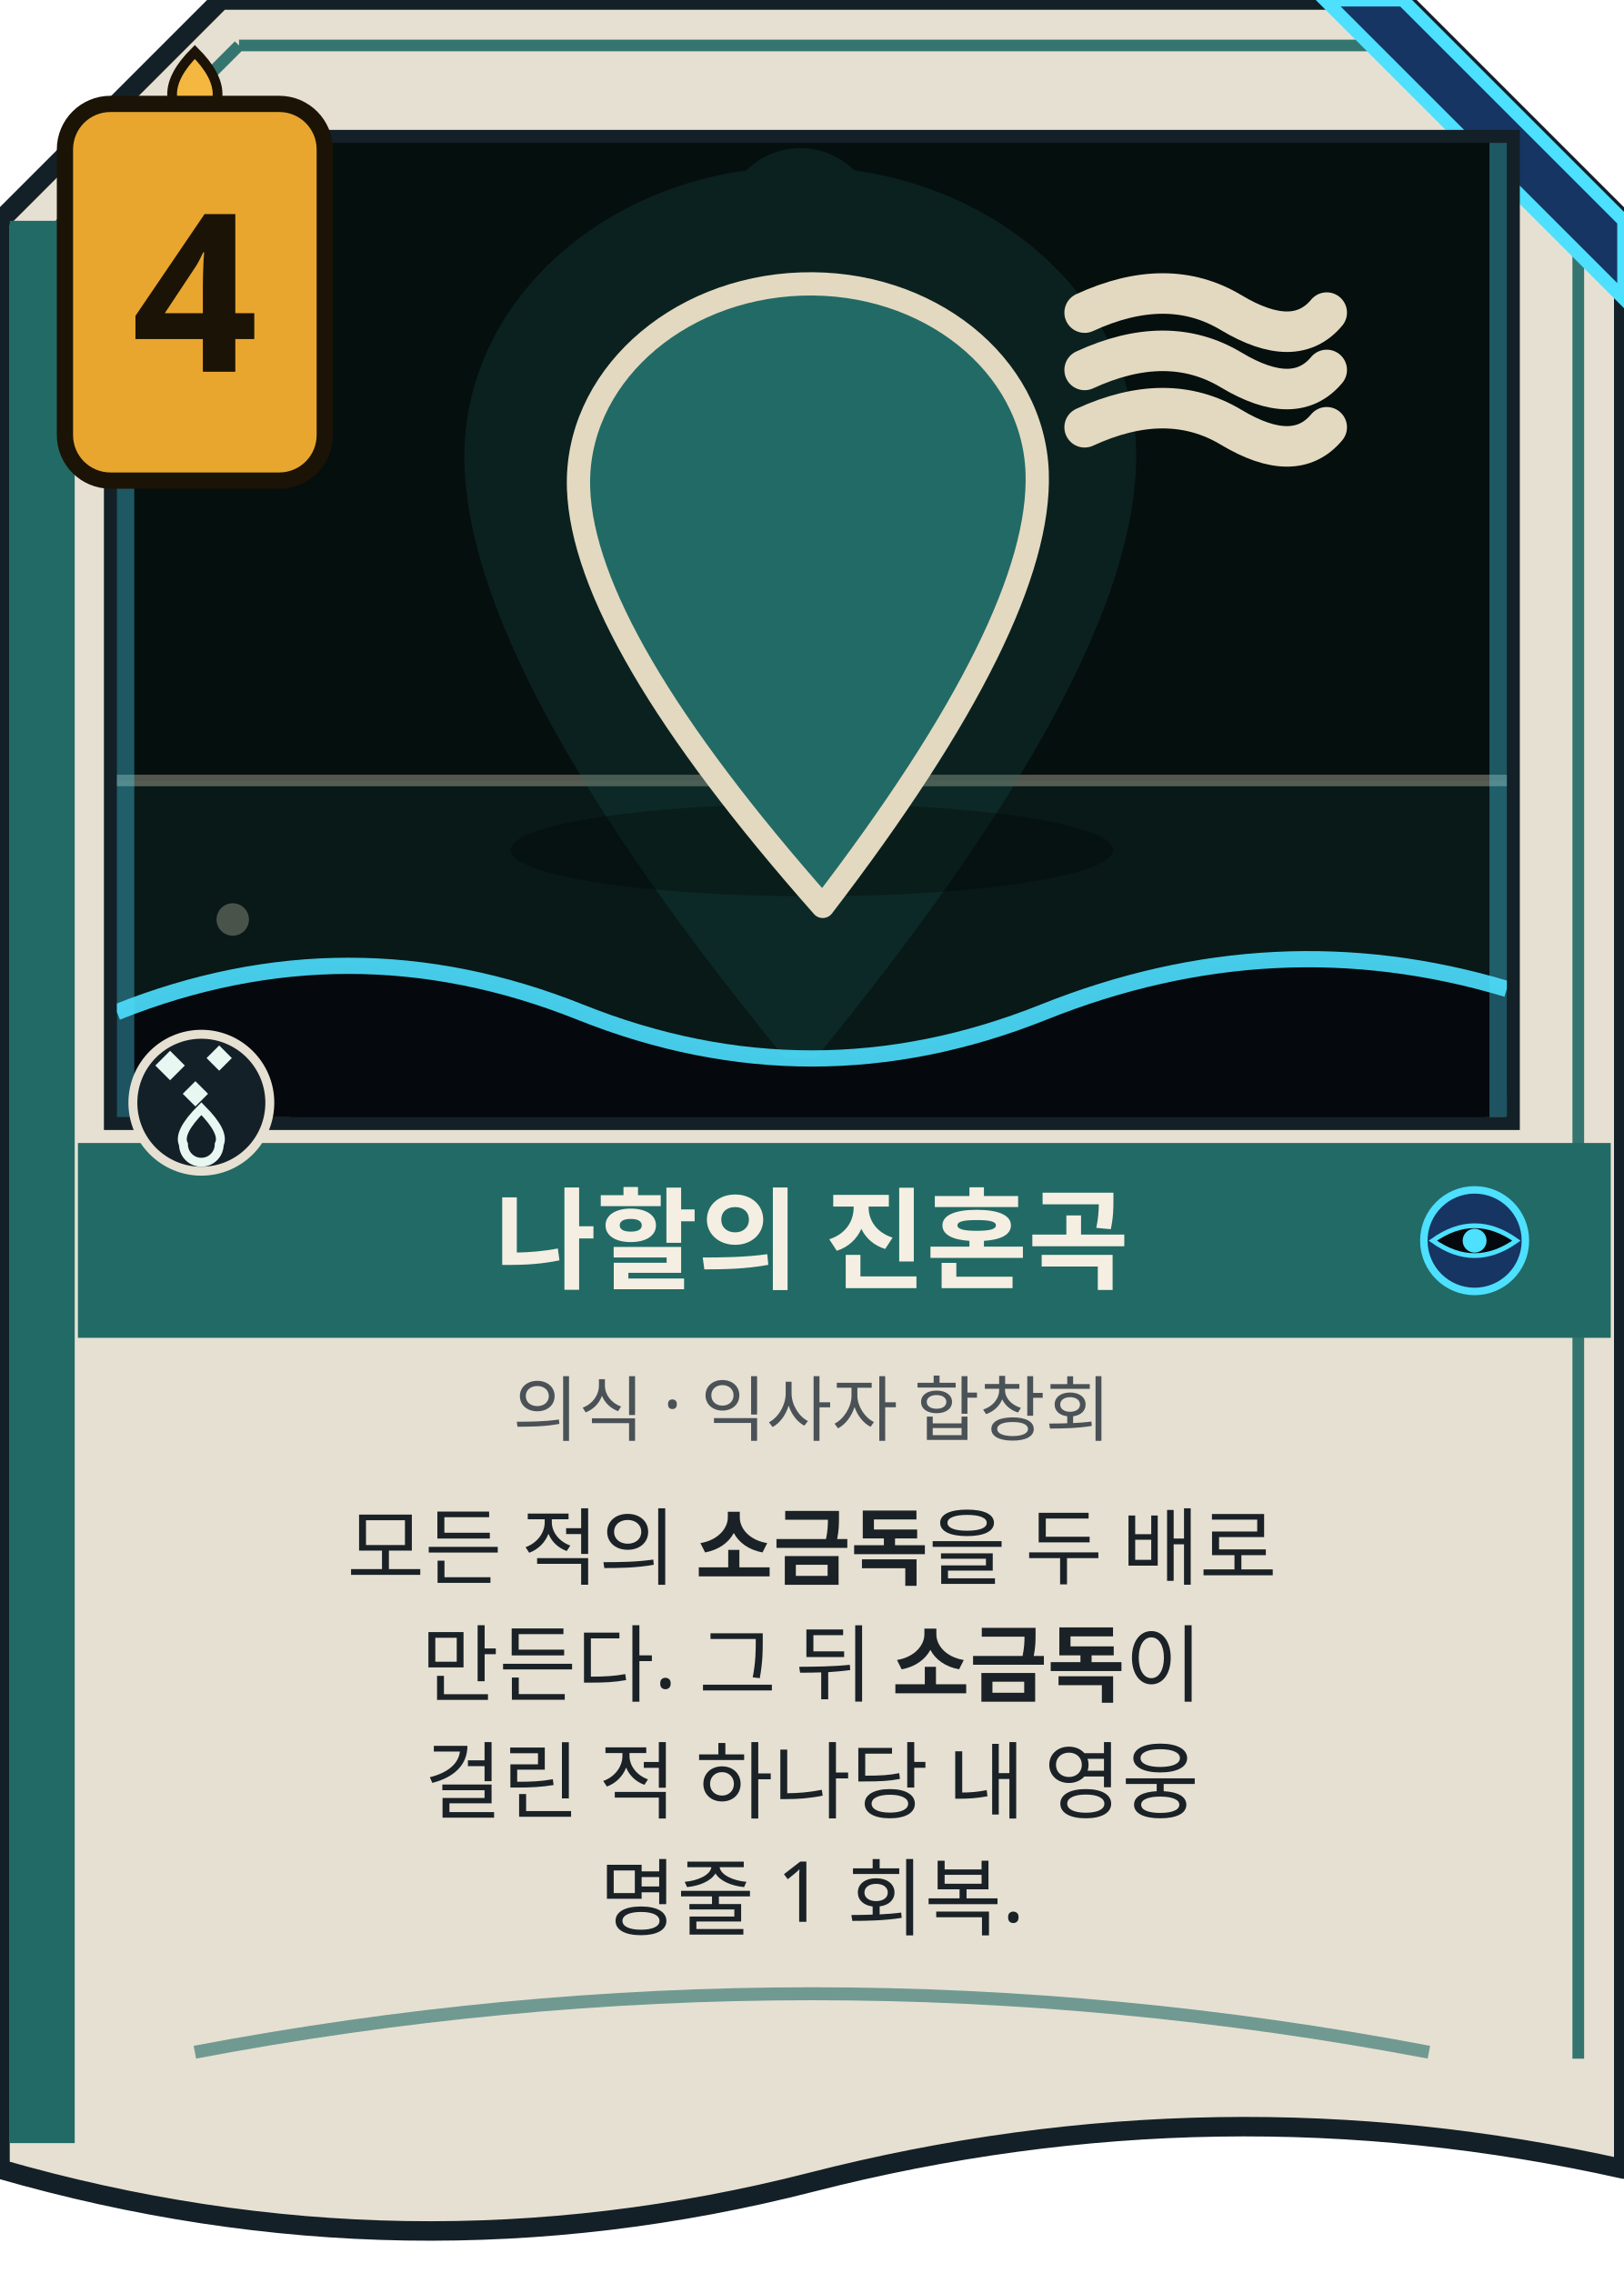
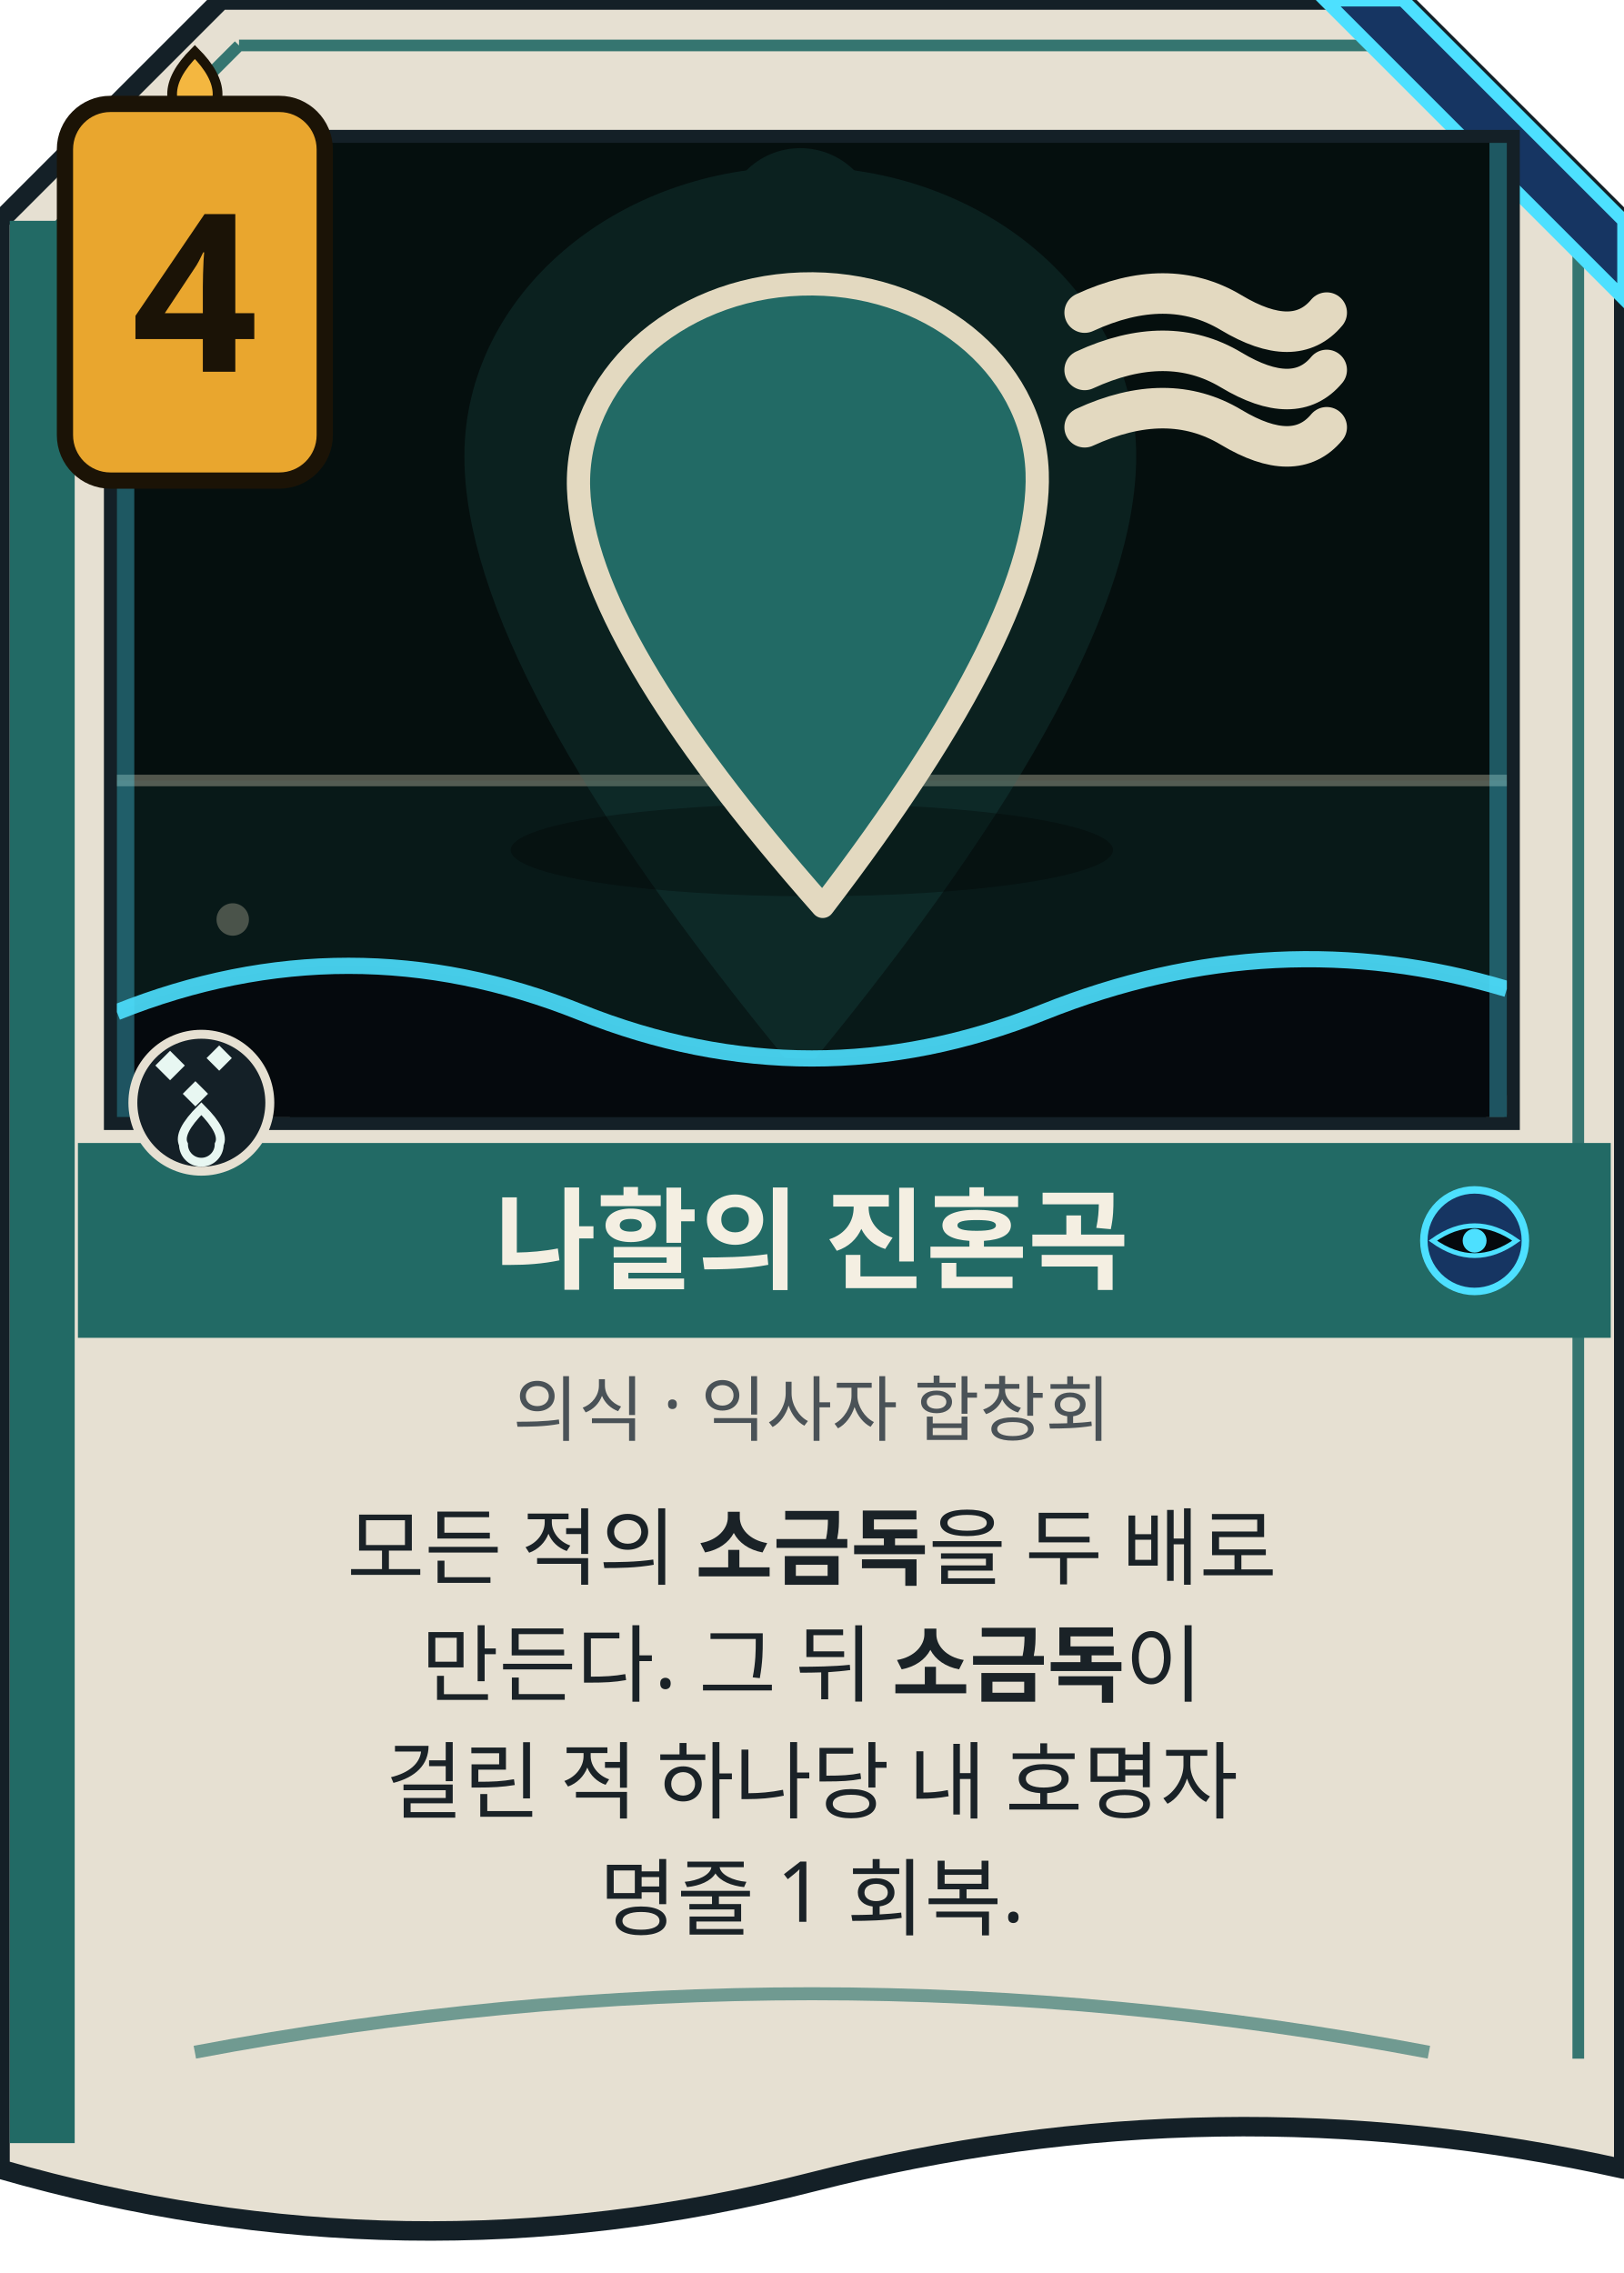
<svg xmlns="http://www.w3.org/2000/svg" viewBox="0 0 250 350" width="250" height="350">
  <path d="M34 0H216L250 34V334Q187.5 320 125 336T0 334V34Z" fill="#E6E0D2" stroke="#142027" stroke-width="3" stroke-linejoin="round" />
  <path d="M36.8 7H213.2L243 36.8V317M7 317V36.8L36.8 7" fill="none" stroke="#226A65" stroke-opacity="0.9" stroke-width="1.8" />
  <rect x="1.5" y="34" width="10" height="296" fill="#226A65" />
  <path d="M204 0H216L250 34V46Z" fill="#163562" stroke="#4DE0FF" stroke-width="2" />
  <rect x="16" y="20" width="218" height="154" fill="#142027" />
  <svg x="18" y="22" width="214" height="150" viewBox="0 0 120 90" preserveAspectRatio="xMidYMid slice" overflow="hidden">
    <rect width="120" height="90" fill="#050F0E" />
    <path d="M0 58H120V90H0Z" fill="#226A65" fill-opacity=".12" />
    <path d="M0 58H120" stroke="#E3D9C0" stroke-opacity=".35" stroke-width="1" />
    <circle cx="113" cy="79" r="1.4" fill="#E3D9C0" fill-opacity=".3" />
    <circle cx="14" cy="86" r="1.4" fill="#E3D9C0" fill-opacity=".3" />
    <circle cx="16" cy="81" r="1.2" fill="#E3D9C0" fill-opacity=".3" />
    <circle cx="10" cy="70" r="1.4" fill="#E3D9C0" fill-opacity=".3" />
    <circle cx="101" cy="75" r="1.1" fill="#E3D9C0" fill-opacity=".3" />
    <circle cx="119" cy="86" r="1.3" fill="#E3D9C0" fill-opacity=".3" />
    <g opacity=".2">
      <g transform="translate(59.0 44.0) rotate(0) scale(40.0)" stroke-width="0.050" stroke-linejoin="round" stroke-linecap="round">
        <path d="M0 .95Q.7.1.7-.35A.7.6 0 0 0-.7-.35Q-.7.1 0 .95Z" fill="#226A65" stroke="#226A65" />
        <circle cx="0" cy="-.85" r=".14" fill="none" stroke="#226A65" />
      </g>
    </g>
    <ellipse cx="60" cy="64" rx="26" ry="4" fill="#000" fill-opacity=".3" />
    <g transform="translate(60.0 42.0) rotate(178) scale(28.3)" stroke-width="0.071" stroke-linejoin="round" stroke-linecap="round">
      <path d="M0-.95Q.7-.1.7.35A.7.6 0 0 1-.7.35Q-.7-.1 0-.95Z" fill="#226A65" stroke="#E3D9C0" />
    </g>
    <g transform="translate(94.0 22.0) rotate(0) scale(11.0)" stroke-width="0.182" stroke-linejoin="round" stroke-linecap="round">
      <path d="M-.95-.4Q-.3-.7.2-.4T.95-.4M-.95.05Q-.3-.25.2.05T.95.05M-.95.5Q-.3.2.2.5T.95.5" fill="none" stroke="#E3D9C0" stroke-width="0.318" />
    </g>
    <path d="M0 78Q20 70 40 78T80 78T120 76V90H0Z" fill="#05090D" />
    <path d="M0 78Q20 70 40 78T80 78T120 76" fill="none" stroke="#4DE0FF" stroke-width="1.4" stroke-opacity=".9" />
    <rect width="120" height="90" fill="none" stroke="#4DE0FF" stroke-opacity=".35" stroke-width="3" />
  </svg>
  <rect x="12" y="176" width="236" height="30" fill="#226A65" />
  <text x="125" y="197.12" text-anchor="middle" font-size="17" font-weight="700" fill="#F4EFE2" font-family="'Noto Sans KR','Malgun Gothic','Apple SD Gothic Neo',system-ui,sans-serif">나할의 진혼곡</text>
  <g transform="translate(216 180) scale(.46)">
    <circle cx="24" cy="24" r="17" fill="#163562" stroke="#4DE0FF" stroke-width="2.5" />
    <path d="M10 24Q24 14 38 24Q24 34 10 24Z" fill="#05090D" stroke="#4DE0FF" stroke-width="1.6" />
    <circle cx="24" cy="24" r="4" fill="#4DE0FF" />
  </g>
  <g transform="translate(20 158.8) scale(0.4583333)">
    <circle cx="24" cy="24" r="23" fill="#142027" stroke="#E6E0D2" stroke-width="3" />
    <rect x="10" y="8" width="7" height="7" transform="rotate(45 13.5 11.5)" fill="#E8F7F2" />
    <rect x="27" y="6" width="6" height="6" transform="rotate(45 30 9)" fill="#E8F7F2" />
    <rect x="19" y="18" width="6" height="6" transform="rotate(45 22 21)" fill="#E8F7F2" />
    <path d="M24 26Q32 34 30 38A6 6 0 0 1 18 38Q16 34 24 26Z" fill="none" stroke="#E8F7F2" stroke-width="3" />
  </g>
  <text x="125" y="221" text-anchor="middle" font-size="11" fill="#4A5257" font-family="'Noto Sans KR','Malgun Gothic','Apple SD Gothic Neo',system-ui,sans-serif">의식 · 익사자 합창회</text>
  <text x="125" y="243" text-anchor="middle" font-size="13" fill="#1A2227" font-family="'Noto Sans KR','Malgun Gothic','Apple SD Gothic Neo',system-ui,sans-serif">모든 적의 <tspan font-weight="800">소금독</tspan>을 두 배로</text>
  <text x="125" y="261" text-anchor="middle" font-size="13" fill="#1A2227" font-family="'Noto Sans KR','Malgun Gothic','Apple SD Gothic Neo',system-ui,sans-serif">만든다. 그 뒤 <tspan font-weight="800">소금독</tspan>이</text>
-   <text x="125" y="279" text-anchor="middle" font-size="13" fill="#1A2227" font-family="'Noto Sans KR','Malgun Gothic','Apple SD Gothic Neo',system-ui,sans-serif">걸린 적 하나당 내 영웅</text>
+   <text x="125" y="279" text-anchor="middle" font-size="13" fill="#1A2227" font-family="'Noto Sans KR','Malgun Gothic','Apple SD Gothic Neo',system-ui,sans-serif">걸린 적 하나당 내 호명자</text>
  <text x="125" y="297" text-anchor="middle" font-size="13" fill="#1A2227" font-family="'Noto Sans KR','Malgun Gothic','Apple SD Gothic Neo',system-ui,sans-serif">명줄 1 회복.</text>
  <g transform="translate(10 16)">
    <path d="M20 -8Q27 -1 20 4Q13 -1 20 -8Z" fill="#F4B740" stroke="#1B1306" stroke-width="1.5" />
    <rect width="40" height="58" rx="7" fill="#E9A62E" stroke="#1B1306" stroke-width="2.5" />
    <text x="20" y="41.24" text-anchor="middle" font-size="34" font-weight="800" fill="#1B1306" font-family="'Noto Sans KR','Malgun Gothic','Apple SD Gothic Neo',system-ui,sans-serif">4</text>
  </g>
  <path d="M30 316Q125 298 220 316" fill="none" stroke="#226A65" stroke-width="2" opacity=".6" />
</svg>
